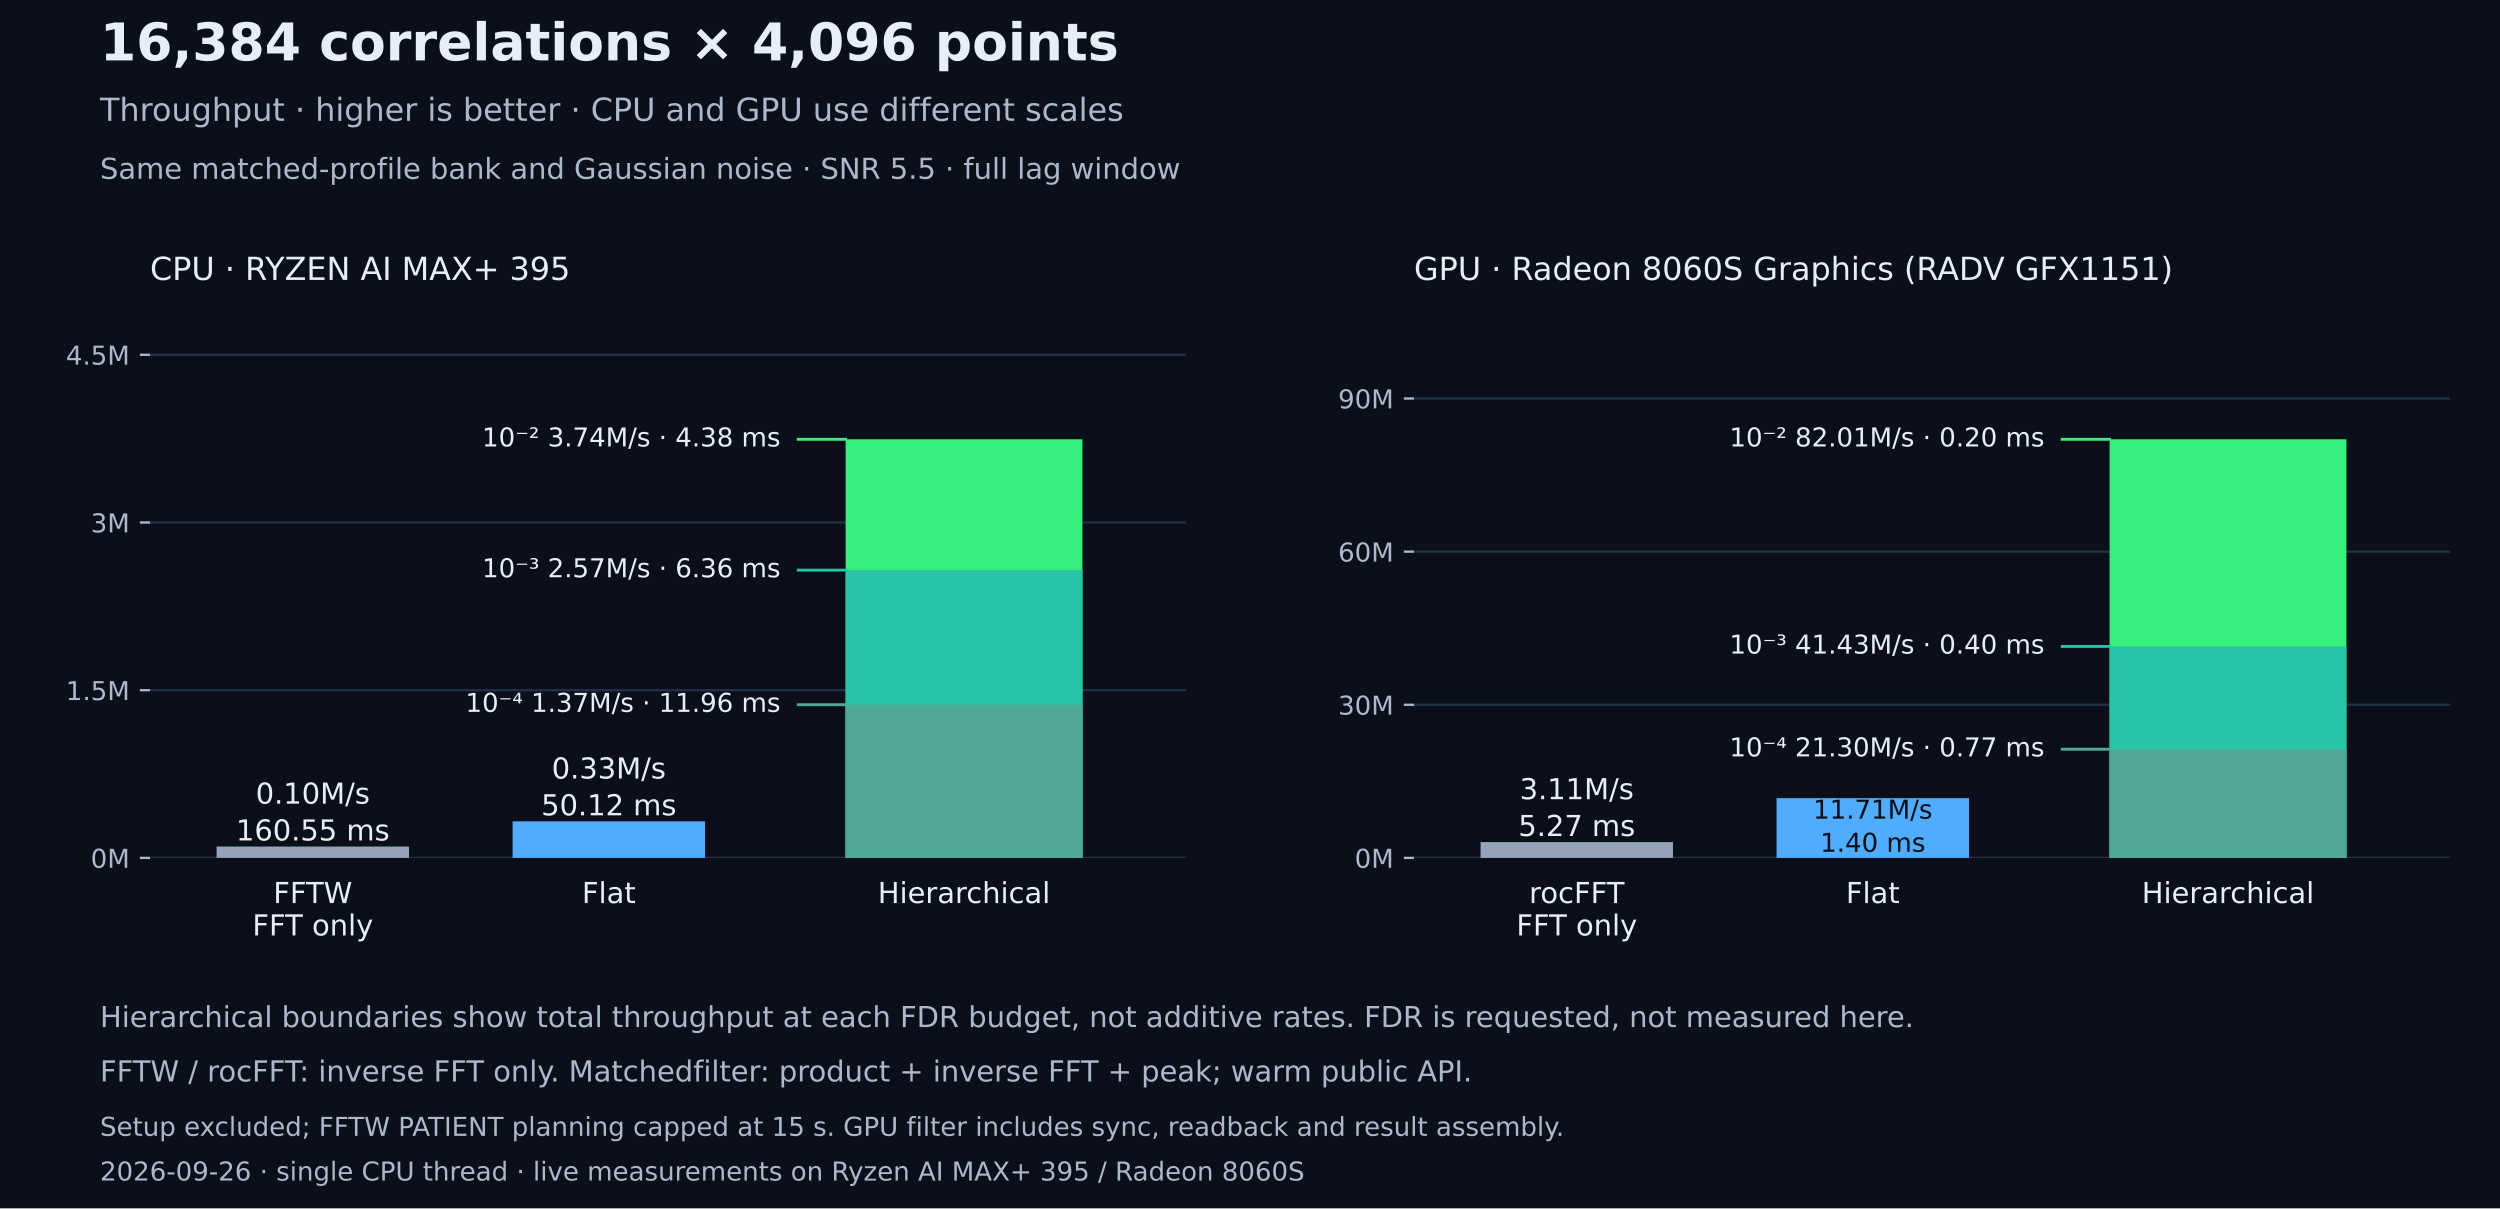
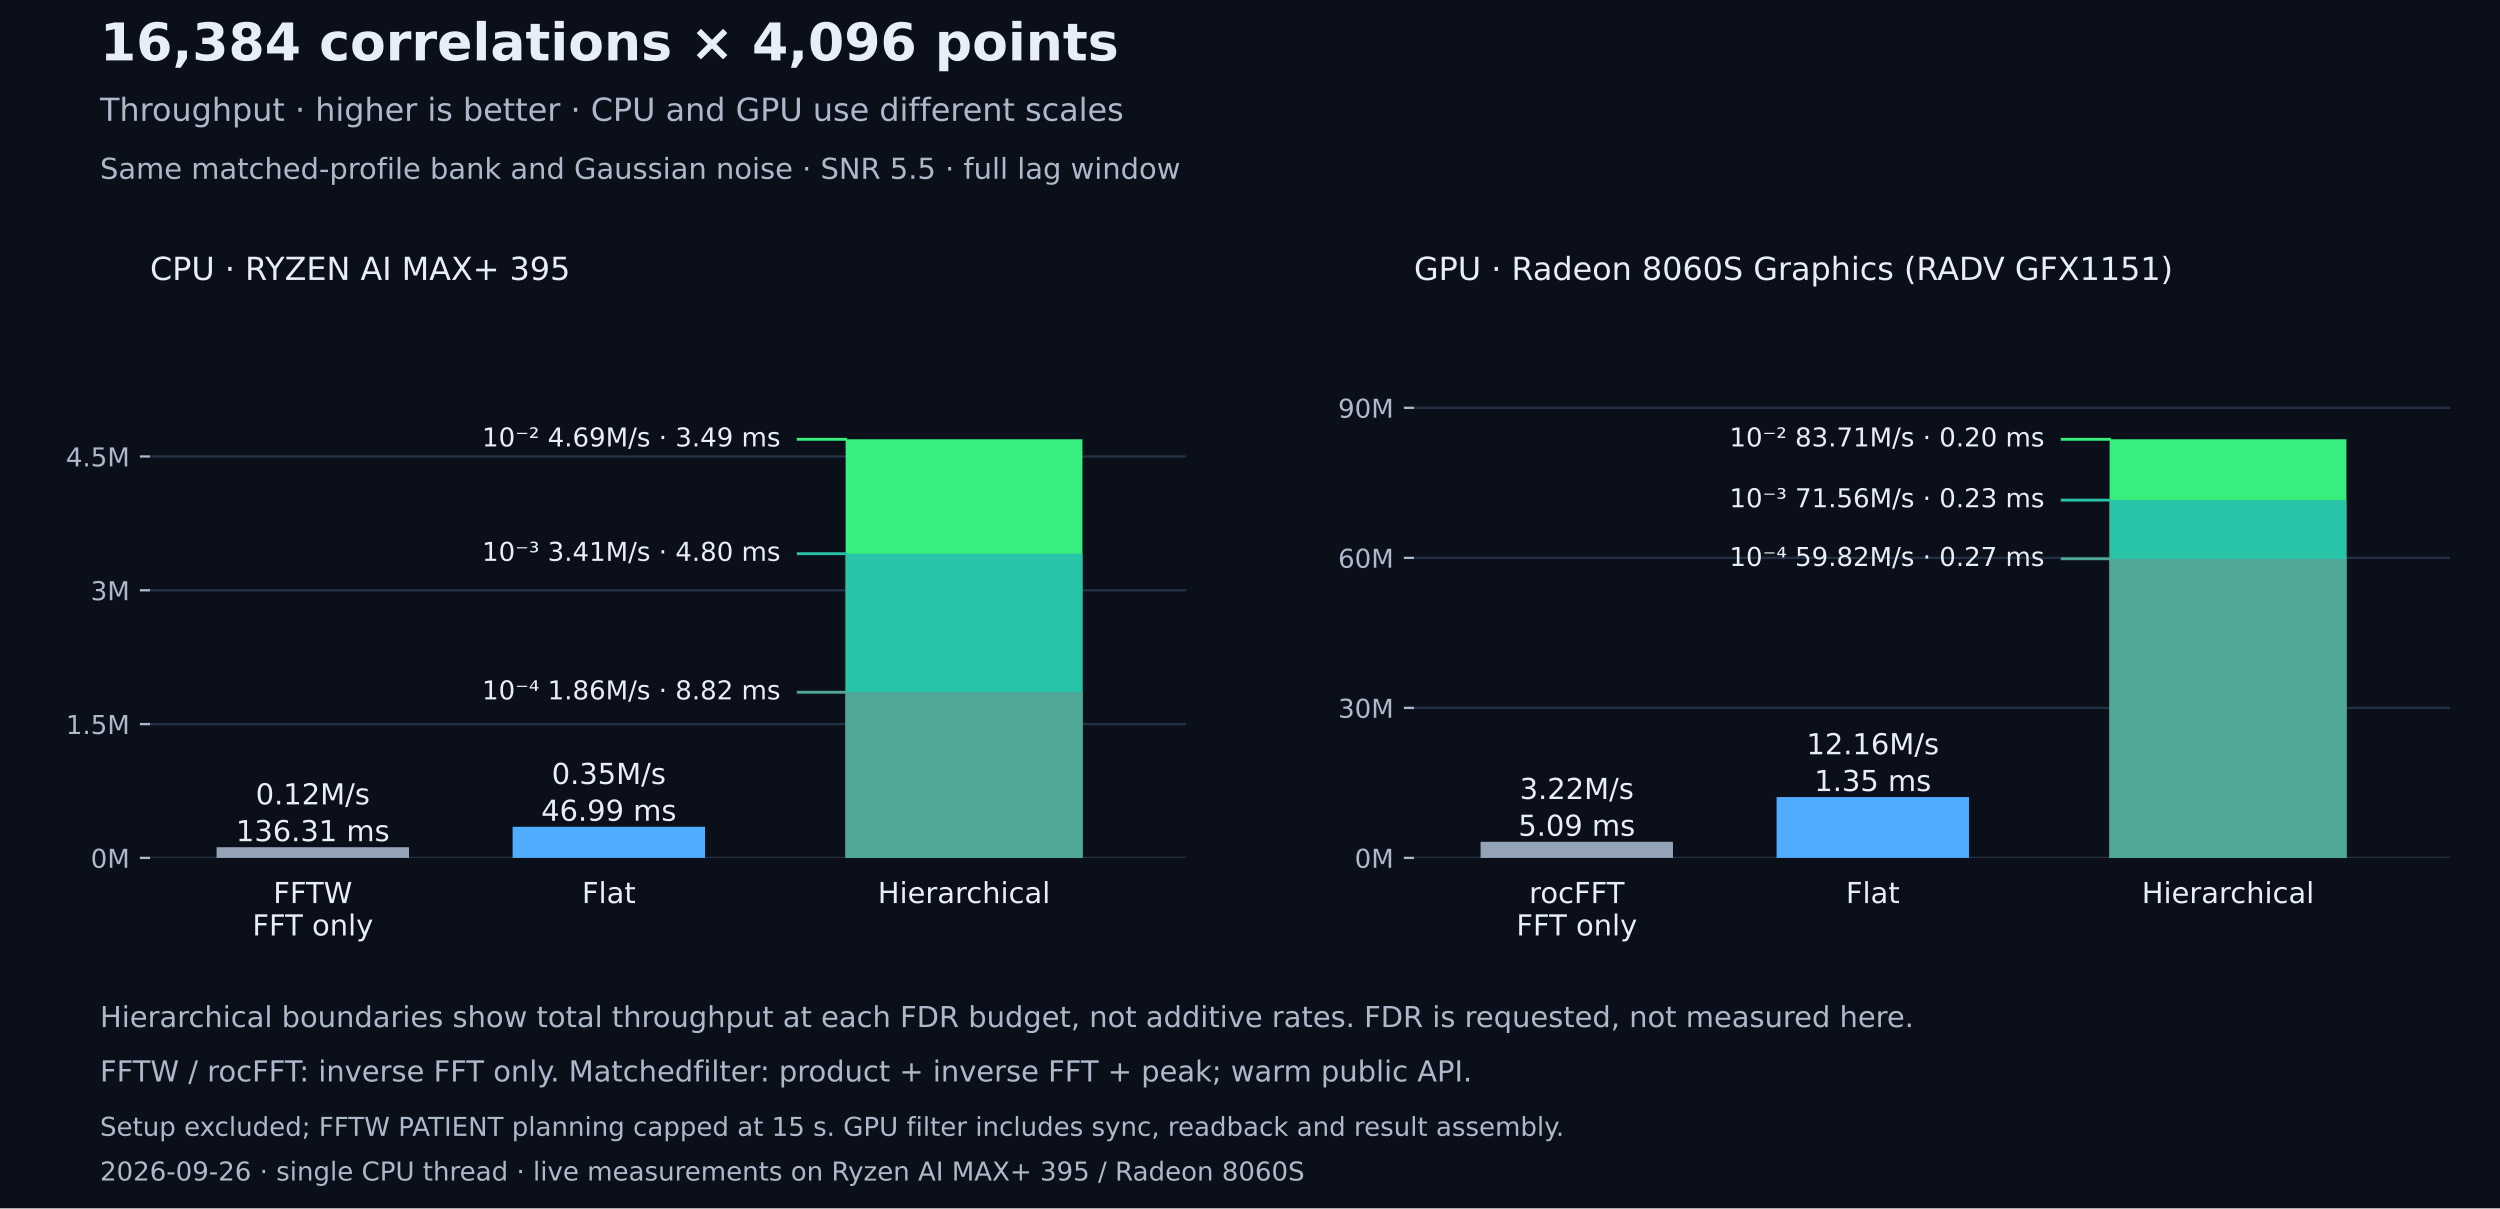
<svg xmlns="http://www.w3.org/2000/svg" xmlns:xlink="http://www.w3.org/1999/xlink" width="864pt" height="417.6pt" viewBox="0 0 864 417.6" version="1.1">
  <defs>
    <style type="text/css">*{stroke-linejoin: round; stroke-linecap: butt}</style>
  </defs>
  <g id="figure_1">
    <g id="patch_1">
      <path d="M 0 417.6 L 864 417.6 L 864 0 L 0 0 z " style="fill: #0b0f19" />
    </g>
    <g id="axes_1">
      <g id="patch_2">
        <path d="M 51.84 296.496 L 409.894 296.496 L 409.894 112.752 L 51.84 112.752 z " style="fill: #0b0f19" />
      </g>
      <g id="matplotlib.axis_1">
        <g id="xtick_1">
          <g id="line2d_1" />
          <g id="text_1">
            <text style="font-size: 10px; font-family: 'DejaVu Sans'; fill: #e8eef7" transform="translate(94.44392 312.0944)">FFTW</text>
            <text style="font-size: 10px; font-family: 'DejaVu Sans'; fill: #e8eef7" transform="translate(87.22204 323.2923)">FFT only</text>
          </g>
        </g>
        <g id="xtick_2">
          <g id="line2d_2" />
          <g id="text_2">
            <text style="font-size: 10px; font-family: 'DejaVu Sans'; text-anchor: middle; fill: #e8eef7" x="210.407" y="312.094" transform="rotate(-0 210.4068 312.0944)">Flat</text>
          </g>
        </g>
        <g id="xtick_3">
          <g id="line2d_3" />
          <g id="text_3">
            <text style="font-size: 10px; font-family: 'DejaVu Sans'; text-anchor: middle; fill: #e8eef7" x="333.168" y="312.094" transform="rotate(-0 333.1682 312.0944)">Hierarchical</text>
          </g>
        </g>
      </g>
      <g id="matplotlib.axis_2">
        <g id="ytick_1">
          <g id="line2d_4">
-             <path d="M 51.84 296.496 L 409.894 296.496 " clip-path="url(#pa058b58050)" style="fill: none; stroke: #243044; stroke-width: 0.8; stroke-linecap: square" />
+             <path d="M 51.84 296.496 L 409.894 296.496 " clip-path="url(#pbbb9acdd69)" style="fill: none; stroke: #243044; stroke-width: 0.8; stroke-linecap: square" />
          </g>
          <g id="line2d_5">
            <defs>
-               <path id="mab8da0ca8c" d="M 0 0 L -3.5 0 " style="stroke: #adb9ca; stroke-width: 0.8" />
+               <path id="m4837ed8283" d="M 0 0 L -3.5 0 " style="stroke: #adb9ca; stroke-width: 0.8" />
            </defs>
            <g>
-               <use xlink:href="#mab8da0ca8c" x="51.84" y="296.496" style="fill: #adb9ca; stroke: #adb9ca; stroke-width: 0.8" />
+               <use xlink:href="#m4837ed8283" x="51.84" y="296.496" style="fill: #adb9ca; stroke: #adb9ca; stroke-width: 0.8" />
            </g>
          </g>
          <g id="text_4">
            <text style="font-size: 9px; font-family: 'DejaVu Sans'; text-anchor: end; fill: #adb9ca" x="44.84" y="299.915" transform="rotate(-0 44.84 299.9153)">0M</text>
          </g>
        </g>
        <g id="ytick_2">
          <g id="line2d_6">
-             <path d="M 51.84 238.532 L 409.894 238.532 " clip-path="url(#pa058b58050)" style="fill: none; stroke: #243044; stroke-width: 0.8; stroke-linecap: square" />
+             <path d="M 51.84 250.25 L 409.894 250.25 " clip-path="url(#pbbb9acdd69)" style="fill: none; stroke: #243044; stroke-width: 0.8; stroke-linecap: square" />
          </g>
          <g id="line2d_7">
            <g>
-               <use xlink:href="#mab8da0ca8c" x="51.84" y="238.532" style="fill: #adb9ca; stroke: #adb9ca; stroke-width: 0.8" />
+               <use xlink:href="#m4837ed8283" x="51.84" y="250.25" style="fill: #adb9ca; stroke: #adb9ca; stroke-width: 0.8" />
            </g>
          </g>
          <g id="text_5">
-             <text style="font-size: 9px; font-family: 'DejaVu Sans'; text-anchor: end; fill: #adb9ca" x="44.84" y="241.952" transform="rotate(-0 44.84 241.9516)">1.5M</text>
+             <text style="font-size: 9px; font-family: 'DejaVu Sans'; text-anchor: end; fill: #adb9ca" x="44.84" y="253.669" transform="rotate(-0 44.84 253.6691)">1.5M</text>
          </g>
        </g>
        <g id="ytick_3">
          <g id="line2d_8">
-             <path d="M 51.84 180.569 L 409.894 180.569 " clip-path="url(#pa058b58050)" style="fill: none; stroke: #243044; stroke-width: 0.8; stroke-linecap: square" />
+             <path d="M 51.84 204.004 L 409.894 204.004 " clip-path="url(#pbbb9acdd69)" style="fill: none; stroke: #243044; stroke-width: 0.8; stroke-linecap: square" />
          </g>
          <g id="line2d_9">
            <g>
-               <use xlink:href="#mab8da0ca8c" x="51.84" y="180.569" style="fill: #adb9ca; stroke: #adb9ca; stroke-width: 0.8" />
+               <use xlink:href="#m4837ed8283" x="51.84" y="204.004" style="fill: #adb9ca; stroke: #adb9ca; stroke-width: 0.8" />
            </g>
          </g>
          <g id="text_6">
-             <text style="font-size: 9px; font-family: 'DejaVu Sans'; text-anchor: end; fill: #adb9ca" x="44.84" y="183.988" transform="rotate(-0 44.84 183.9879)">3M</text>
+             <text style="font-size: 9px; font-family: 'DejaVu Sans'; text-anchor: end; fill: #adb9ca" x="44.84" y="207.423" transform="rotate(-0 44.84 207.4229)">3M</text>
          </g>
        </g>
        <g id="ytick_4">
          <g id="line2d_10">
-             <path d="M 51.84 122.605 L 409.894 122.605 " clip-path="url(#pa058b58050)" style="fill: none; stroke: #243044; stroke-width: 0.8; stroke-linecap: square" />
+             <path d="M 51.84 157.757 L 409.894 157.757 " clip-path="url(#pbbb9acdd69)" style="fill: none; stroke: #243044; stroke-width: 0.8; stroke-linecap: square" />
          </g>
          <g id="line2d_11">
            <g>
-               <use xlink:href="#mab8da0ca8c" x="51.84" y="122.605" style="fill: #adb9ca; stroke: #adb9ca; stroke-width: 0.8" />
+               <use xlink:href="#m4837ed8283" x="51.84" y="157.757" style="fill: #adb9ca; stroke: #adb9ca; stroke-width: 0.8" />
            </g>
          </g>
          <g id="text_7">
-             <text style="font-size: 9px; font-family: 'DejaVu Sans'; text-anchor: end; fill: #adb9ca" x="44.84" y="126.024" transform="rotate(-0 44.84 126.0243)">4.5M</text>
+             <text style="font-size: 9px; font-family: 'DejaVu Sans'; text-anchor: end; fill: #adb9ca" x="44.84" y="161.177" transform="rotate(-0 44.84 161.1767)">4.5M</text>
          </g>
        </g>
      </g>
      <g id="patch_3">
-         <path d="M 74.858 296.496 L 141.354 296.496 L 141.354 292.553 L 74.858 292.553 z " clip-path="url(#pa058b58050)" style="fill: #94a3b8" />
+         <path d="M 74.858 296.496 L 141.354 296.496 L 141.354 292.79 L 74.858 292.79 z " clip-path="url(#pbbb9acdd69)" style="fill: #94a3b8" />
      </g>
      <g id="text_8">
-         <text style="font-size: 10px; font-family: 'DejaVu Sans'; fill: #e8eef7" transform="translate(88.3697 277.7554)">0.10M/s</text>
-         <text style="font-size: 10px; font-family: 'DejaVu Sans'; fill: #e8eef7" transform="translate(81.54626 290.4729)">160.55 ms</text>
+         <text style="font-size: 10px; font-family: 'DejaVu Sans'; fill: #e8eef7" transform="translate(88.3697 277.9932)">0.12M/s</text>
+         <text style="font-size: 10px; font-family: 'DejaVu Sans'; fill: #e8eef7" transform="translate(81.54626 290.7107)">136.31 ms</text>
      </g>
      <g id="patch_4">
-         <path d="M 177.159 296.496 L 243.655 296.496 L 243.655 283.863 L 177.159 283.863 z " clip-path="url(#pa058b58050)" style="fill: #4facfe" />
+         <path d="M 177.159 296.496 L 243.655 296.496 L 243.655 285.745 L 177.159 285.745 z " clip-path="url(#pbbb9acdd69)" style="fill: #4facfe" />
      </g>
      <g id="text_9">
-         <text style="font-size: 10px; font-family: 'DejaVu Sans'; fill: #e8eef7" transform="translate(190.6709 269.0656)">0.33M/s</text>
-         <text style="font-size: 10px; font-family: 'DejaVu Sans'; fill: #e8eef7" transform="translate(187.0287 281.7831)">50.12 ms</text>
+         <text style="font-size: 10px; font-family: 'DejaVu Sans'; fill: #e8eef7" transform="translate(190.6709 270.9481)">0.35M/s</text>
+         <text style="font-size: 10px; font-family: 'DejaVu Sans'; fill: #e8eef7" transform="translate(187.0287 283.6656)">46.99 ms</text>
      </g>
      <g id="patch_5">
-         <path d="M 292.248 296.496 L 374.089 296.496 L 374.089 151.816 L 292.248 151.816 z " clip-path="url(#pa058b58050)" style="fill: #38ef7d" />
+         <path d="M 292.248 296.496 L 374.089 296.496 L 374.089 151.816 L 292.248 151.816 z " clip-path="url(#pbbb9acdd69)" style="fill: #38ef7d" />
      </g>
      <g id="text_10">
-         <text style="font-size: 9px; font-family: 'DejaVu Sans'; text-anchor: end; fill: #e8eef7" x="269.741" y="154.299" transform="rotate(-0 269.7415 154.2991)">10⁻²  3.74M/s · 4.38 ms</text>
+         <text style="font-size: 9px; font-family: 'DejaVu Sans'; text-anchor: end; fill: #e8eef7" x="269.741" y="154.299" transform="rotate(-0 269.7415 154.2991)">10⁻²  4.69M/s · 3.49 ms</text>
      </g>
      <g id="patch_6">
-         <path d="M 292.248 296.496 L 374.089 296.496 L 374.089 197.021 L 292.248 197.021 z " clip-path="url(#pa058b58050)" style="fill: #28c4a7" />
+         <path d="M 292.248 296.496 L 374.089 296.496 L 374.089 191.354 L 292.248 191.354 z " clip-path="url(#pbbb9acdd69)" style="fill: #28c4a7" />
      </g>
      <g id="text_11">
-         <text style="font-size: 9px; font-family: 'DejaVu Sans'; text-anchor: end; fill: #e8eef7" x="269.741" y="199.505" transform="rotate(-0 269.7415 199.5045)">10⁻³  2.57M/s · 6.36 ms</text>
+         <text style="font-size: 9px; font-family: 'DejaVu Sans'; text-anchor: end; fill: #e8eef7" x="269.741" y="193.837" transform="rotate(-0 269.7415 193.837)">10⁻³  3.41M/s · 4.80 ms</text>
      </g>
      <g id="patch_7">
-         <path d="M 292.248 296.496 L 374.089 296.496 L 374.089 243.543 L 292.248 243.543 z " clip-path="url(#pa058b58050)" style="fill: #50a798" />
+         <path d="M 292.248 296.496 L 374.089 296.496 L 374.089 239.233 L 292.248 239.233 z " clip-path="url(#pbbb9acdd69)" style="fill: #50a798" />
      </g>
      <g id="text_12">
-         <text style="font-size: 9px; font-family: 'DejaVu Sans'; text-anchor: end; fill: #e8eef7" x="269.741" y="246.026" transform="rotate(-0 269.7415 246.0263)">10⁻⁴  1.37M/s · 11.96 ms</text>
+         <text style="font-size: 9px; font-family: 'DejaVu Sans'; text-anchor: end; fill: #e8eef7" x="269.741" y="241.717" transform="rotate(-0 269.7415 241.7169)">10⁻⁴  1.86M/s · 8.82 ms</text>
      </g>
      <g id="text_13">
        <text style="font-size: 11px; font-family: 'DejaVu Sans'; text-anchor: start; fill: #e8eef7" x="51.84" y="96.752" transform="rotate(-0 51.84 96.752)">CPU  ·  RYZEN AI MAX+ 395</text>
      </g>
      <g id="line2d_12">
-         <path d="M 275.88 151.816 L 292.248 151.816 " clip-path="url(#pa058b58050)" style="fill: none; stroke: #38ef7d; stroke-linecap: square" />
+         <path d="M 275.88 151.816 L 292.248 151.816 " clip-path="url(#pbbb9acdd69)" style="fill: none; stroke: #38ef7d; stroke-linecap: square" />
      </g>
      <g id="line2d_13">
-         <path d="M 275.88 197.021 L 292.248 197.021 " clip-path="url(#pa058b58050)" style="fill: none; stroke: #28c4a7; stroke-linecap: square" />
+         <path d="M 275.88 191.354 L 292.248 191.354 " clip-path="url(#pbbb9acdd69)" style="fill: none; stroke: #28c4a7; stroke-linecap: square" />
      </g>
      <g id="line2d_14">
-         <path d="M 275.88 243.543 L 292.248 243.543 " clip-path="url(#pa058b58050)" style="fill: none; stroke: #50a798; stroke-linecap: square" />
+         <path d="M 275.88 239.233 L 292.248 239.233 " clip-path="url(#pbbb9acdd69)" style="fill: none; stroke: #50a798; stroke-linecap: square" />
      </g>
    </g>
    <g id="axes_2">
      <g id="patch_8">
        <path d="M 488.666 296.496 L 846.72 296.496 L 846.72 112.752 L 488.666 112.752 z " style="fill: #0b0f19" />
      </g>
      <g id="matplotlib.axis_3">
        <g id="xtick_4">
          <g id="line2d_15" />
          <g id="text_14">
            <text style="font-size: 10px; font-family: 'DejaVu Sans'; fill: #e8eef7" transform="translate(528.4621 312.0944)">rocFFT</text>
            <text style="font-size: 10px; font-family: 'DejaVu Sans'; fill: #e8eef7" transform="translate(524.048 323.2923)">FFT only</text>
          </g>
        </g>
        <g id="xtick_5">
          <g id="line2d_16" />
          <g id="text_15">
            <text style="font-size: 10px; font-family: 'DejaVu Sans'; text-anchor: middle; fill: #e8eef7" x="647.233" y="312.094" transform="rotate(-0 647.2327 312.0944)">Flat</text>
          </g>
        </g>
        <g id="xtick_6">
          <g id="line2d_17" />
          <g id="text_16">
            <text style="font-size: 10px; font-family: 'DejaVu Sans'; text-anchor: middle; fill: #e8eef7" x="769.994" y="312.094" transform="rotate(-0 769.9941 312.0944)">Hierarchical</text>
          </g>
        </g>
      </g>
      <g id="matplotlib.axis_4">
        <g id="ytick_5">
          <g id="line2d_18">
-             <path d="M 488.666 296.496 L 846.72 296.496 " clip-path="url(#p433b456ea2)" style="fill: none; stroke: #243044; stroke-width: 0.8; stroke-linecap: square" />
+             <path d="M 488.666 296.496 L 846.72 296.496 " clip-path="url(#p12590c8118)" style="fill: none; stroke: #243044; stroke-width: 0.8; stroke-linecap: square" />
          </g>
          <g id="line2d_19">
            <g>
-               <use xlink:href="#mab8da0ca8c" x="488.666" y="296.496" style="fill: #adb9ca; stroke: #adb9ca; stroke-width: 0.8" />
+               <use xlink:href="#m4837ed8283" x="488.666" y="296.496" style="fill: #adb9ca; stroke: #adb9ca; stroke-width: 0.8" />
            </g>
          </g>
          <g id="text_17">
            <text style="font-size: 9px; font-family: 'DejaVu Sans'; text-anchor: end; fill: #adb9ca" x="481.666" y="299.915" transform="rotate(-0 481.6659 299.9153)">0M</text>
          </g>
        </g>
        <g id="ytick_6">
          <g id="line2d_20">
-             <path d="M 488.666 243.573 L 846.72 243.573 " clip-path="url(#p433b456ea2)" style="fill: none; stroke: #243044; stroke-width: 0.8; stroke-linecap: square" />
+             <path d="M 488.666 244.648 L 846.72 244.648 " clip-path="url(#p12590c8118)" style="fill: none; stroke: #243044; stroke-width: 0.8; stroke-linecap: square" />
          </g>
          <g id="line2d_21">
            <g>
-               <use xlink:href="#mab8da0ca8c" x="488.666" y="243.573" style="fill: #adb9ca; stroke: #adb9ca; stroke-width: 0.8" />
+               <use xlink:href="#m4837ed8283" x="488.666" y="244.648" style="fill: #adb9ca; stroke: #adb9ca; stroke-width: 0.8" />
            </g>
          </g>
          <g id="text_18">
-             <text style="font-size: 9px; font-family: 'DejaVu Sans'; text-anchor: end; fill: #adb9ca" x="481.666" y="246.992" transform="rotate(-0 481.6659 246.9918)">30M</text>
+             <text style="font-size: 9px; font-family: 'DejaVu Sans'; text-anchor: end; fill: #adb9ca" x="481.666" y="248.067" transform="rotate(-0 481.6659 248.0669)">30M</text>
          </g>
        </g>
        <g id="ytick_7">
          <g id="line2d_22">
-             <path d="M 488.666 190.649 L 846.72 190.649 " clip-path="url(#p433b456ea2)" style="fill: none; stroke: #243044; stroke-width: 0.8; stroke-linecap: square" />
+             <path d="M 488.666 192.799 L 846.72 192.799 " clip-path="url(#p12590c8118)" style="fill: none; stroke: #243044; stroke-width: 0.8; stroke-linecap: square" />
          </g>
          <g id="line2d_23">
            <g>
-               <use xlink:href="#mab8da0ca8c" x="488.666" y="190.649" style="fill: #adb9ca; stroke: #adb9ca; stroke-width: 0.8" />
+               <use xlink:href="#m4837ed8283" x="488.666" y="192.799" style="fill: #adb9ca; stroke: #adb9ca; stroke-width: 0.8" />
            </g>
          </g>
          <g id="text_19">
-             <text style="font-size: 9px; font-family: 'DejaVu Sans'; text-anchor: end; fill: #adb9ca" x="481.666" y="194.068" transform="rotate(-0 481.6659 194.0683)">60M</text>
+             <text style="font-size: 9px; font-family: 'DejaVu Sans'; text-anchor: end; fill: #adb9ca" x="481.666" y="196.219" transform="rotate(-0 481.6659 196.2185)">60M</text>
          </g>
        </g>
        <g id="ytick_8">
          <g id="line2d_24">
-             <path d="M 488.666 137.726 L 846.72 137.726 " clip-path="url(#p433b456ea2)" style="fill: none; stroke: #243044; stroke-width: 0.8; stroke-linecap: square" />
+             <path d="M 488.666 140.951 L 846.72 140.951 " clip-path="url(#p12590c8118)" style="fill: none; stroke: #243044; stroke-width: 0.8; stroke-linecap: square" />
          </g>
          <g id="line2d_25">
            <g>
-               <use xlink:href="#mab8da0ca8c" x="488.666" y="137.726" style="fill: #adb9ca; stroke: #adb9ca; stroke-width: 0.8" />
+               <use xlink:href="#m4837ed8283" x="488.666" y="140.951" style="fill: #adb9ca; stroke: #adb9ca; stroke-width: 0.8" />
            </g>
          </g>
          <g id="text_20">
-             <text style="font-size: 9px; font-family: 'DejaVu Sans'; text-anchor: end; fill: #adb9ca" x="481.666" y="141.145" transform="rotate(-0 481.6659 141.1449)">90M</text>
+             <text style="font-size: 9px; font-family: 'DejaVu Sans'; text-anchor: end; fill: #adb9ca" x="481.666" y="144.37" transform="rotate(-0 481.6659 144.3702)">90M</text>
          </g>
        </g>
      </g>
      <g id="patch_9">
-         <path d="M 511.684 296.496 L 578.179 296.496 L 578.179 291.008 L 511.684 291.008 z " clip-path="url(#p433b456ea2)" style="fill: #94a3b8" />
+         <path d="M 511.684 296.496 L 578.179 296.496 L 578.179 290.934 L 511.684 290.934 z " clip-path="url(#p12590c8118)" style="fill: #94a3b8" />
      </g>
      <g id="text_21">
-         <text style="font-size: 10px; font-family: 'DejaVu Sans'; fill: #e8eef7" transform="translate(525.1956 276.2113)">3.11M/s</text>
-         <text style="font-size: 10px; font-family: 'DejaVu Sans'; fill: #e8eef7" transform="translate(524.7347 288.9288)">5.27 ms</text>
+         <text style="font-size: 10px; font-family: 'DejaVu Sans'; fill: #e8eef7" transform="translate(525.1956 276.1364)">3.22M/s</text>
+         <text style="font-size: 10px; font-family: 'DejaVu Sans'; fill: #e8eef7" transform="translate(524.7347 288.8539)">5.09 ms</text>
      </g>
      <g id="patch_10">
-         <path d="M 613.985 296.496 L 680.481 296.496 L 680.481 275.844 L 613.985 275.844 z " clip-path="url(#p433b456ea2)" style="fill: #4facfe" />
+         <path d="M 613.985 296.496 L 680.481 296.496 L 680.481 275.474 L 613.985 275.474 z " clip-path="url(#p12590c8118)" style="fill: #4facfe" />
      </g>
      <g id="text_22">
-         <text style="font-size: 9px; font-family: 'DejaVu Sans'; fill: #0b0f19" transform="translate(626.6073 282.9305)">11.71M/s</text>
-         <text style="font-size: 9px; font-family: 'DejaVu Sans'; fill: #0b0f19" transform="translate(629.0556 294.3763)">1.40 ms</text>
+         <text style="font-size: 10px; font-family: 'DejaVu Sans'; fill: #e8eef7" transform="translate(624.3156 260.6763)">12.16M/s</text>
+         <text style="font-size: 10px; font-family: 'DejaVu Sans'; fill: #e8eef7" transform="translate(627.0359 273.3938)">1.35 ms</text>
      </g>
      <g id="patch_11">
-         <path d="M 729.074 296.496 L 810.915 296.496 L 810.915 151.816 L 729.074 151.816 z " clip-path="url(#p433b456ea2)" style="fill: #38ef7d" />
+         <path d="M 729.074 296.496 L 810.915 296.496 L 810.915 151.816 L 729.074 151.816 z " clip-path="url(#p12590c8118)" style="fill: #38ef7d" />
      </g>
      <g id="text_23">
-         <text style="font-size: 9px; font-family: 'DejaVu Sans'; text-anchor: end; fill: #e8eef7" x="706.567" y="154.299" transform="rotate(-0 706.5674 154.2991)">10⁻²  82.01M/s · 0.20 ms</text>
+         <text style="font-size: 9px; font-family: 'DejaVu Sans'; text-anchor: end; fill: #e8eef7" x="706.567" y="154.299" transform="rotate(-0 706.5674 154.2991)">10⁻²  83.71M/s · 0.20 ms</text>
      </g>
      <g id="patch_12">
-         <path d="M 729.074 296.496 L 810.915 296.496 L 810.915 223.407 L 729.074 223.407 z " clip-path="url(#p433b456ea2)" style="fill: #28c4a7" />
+         <path d="M 729.074 296.496 L 810.915 296.496 L 810.915 172.828 L 729.074 172.828 z " clip-path="url(#p12590c8118)" style="fill: #28c4a7" />
      </g>
      <g id="text_24">
-         <text style="font-size: 9px; font-family: 'DejaVu Sans'; text-anchor: end; fill: #e8eef7" x="706.567" y="225.891" transform="rotate(-0 706.5674 225.8907)">10⁻³  41.43M/s · 0.40 ms</text>
+         <text style="font-size: 9px; font-family: 'DejaVu Sans'; text-anchor: end; fill: #e8eef7" x="706.567" y="175.312" transform="rotate(-0 706.5674 175.3117)">10⁻³  71.56M/s · 0.23 ms</text>
      </g>
      <g id="patch_13">
-         <path d="M 729.074 296.496 L 810.915 296.496 L 810.915 258.928 L 729.074 258.928 z " clip-path="url(#p433b456ea2)" style="fill: #50a798" />
+         <path d="M 729.074 296.496 L 810.915 296.496 L 810.915 193.116 L 729.074 193.116 z " clip-path="url(#p12590c8118)" style="fill: #50a798" />
      </g>
      <g id="text_25">
-         <text style="font-size: 9px; font-family: 'DejaVu Sans'; text-anchor: end; fill: #e8eef7" x="706.567" y="261.412" transform="rotate(-0 706.5674 261.4119)">10⁻⁴  21.30M/s · 0.77 ms</text>
+         <text style="font-size: 9px; font-family: 'DejaVu Sans'; text-anchor: end; fill: #e8eef7" x="706.567" y="195.6" transform="rotate(-0 706.5674 195.5995)">10⁻⁴  59.82M/s · 0.27 ms</text>
      </g>
      <g id="text_26">
        <text style="font-size: 11px; font-family: 'DejaVu Sans'; text-anchor: start; fill: #e8eef7" x="488.666" y="96.752" transform="rotate(-0 488.6659 96.752)">GPU  ·  Radeon 8060S Graphics (RADV GFX1151)</text>
      </g>
      <g id="line2d_26">
-         <path d="M 712.705 151.816 L 729.074 151.816 " clip-path="url(#p433b456ea2)" style="fill: none; stroke: #38ef7d; stroke-linecap: square" />
+         <path d="M 712.705 151.816 L 729.074 151.816 " clip-path="url(#p12590c8118)" style="fill: none; stroke: #38ef7d; stroke-linecap: square" />
      </g>
      <g id="line2d_27">
-         <path d="M 712.705 223.407 L 729.074 223.407 " clip-path="url(#p433b456ea2)" style="fill: none; stroke: #28c4a7; stroke-linecap: square" />
+         <path d="M 712.705 172.828 L 729.074 172.828 " clip-path="url(#p12590c8118)" style="fill: none; stroke: #28c4a7; stroke-linecap: square" />
      </g>
      <g id="line2d_28">
-         <path d="M 712.705 258.928 L 729.074 258.928 " clip-path="url(#p433b456ea2)" style="fill: none; stroke: #50a798; stroke-linecap: square" />
+         <path d="M 712.705 193.116 L 729.074 193.116 " clip-path="url(#p12590c8118)" style="fill: none; stroke: #50a798; stroke-linecap: square" />
      </g>
    </g>
    <g id="text_27">
      <text style="font-weight: 700; font-size: 18px; font-family: 'DejaVu Sans'; text-anchor: start; fill: #e8eef7" x="34.56" y="20.88" transform="rotate(-0 34.56 20.88)">16,384 correlations × 4,096 points</text>
    </g>
    <g id="text_28">
      <text style="font-size: 11px; font-family: 'DejaVu Sans'; text-anchor: start; fill: #adb9ca" x="34.56" y="41.76" transform="rotate(-0 34.56 41.76)">Throughput · higher is better · CPU and GPU use different scales</text>
    </g>
    <g id="text_29">
      <text style="font-size: 10px; font-family: 'DejaVu Sans'; text-anchor: start; fill: #adb9ca" x="34.56" y="61.805" transform="rotate(-0 34.56 61.8048)">Same matched-profile bank and Gaussian noise · SNR 5.5 · full lag window</text>
    </g>
    <g id="text_30">
      <text style="font-size: 10px; font-family: 'DejaVu Sans'; text-anchor: start; fill: #adb9ca" x="34.56" y="354.96" transform="rotate(-0 34.56 354.96)">Hierarchical boundaries show total throughput at each FDR budget, not additive rates. FDR is requested, not measured here.</text>
    </g>
    <g id="text_31">
      <text style="font-size: 10px; font-family: 'DejaVu Sans'; text-anchor: start; fill: #adb9ca" x="34.56" y="373.752" transform="rotate(-0 34.56 373.752)">FFTW / rocFFT: inverse FFT only. Matchedfilter: product + inverse FFT + peak; warm public API.</text>
    </g>
    <g id="text_32">
      <text style="font-size: 9px; font-family: 'DejaVu Sans'; text-anchor: start; fill: #adb9ca" x="34.56" y="392.544" transform="rotate(-0 34.56 392.544)">Setup excluded; FFTW PATIENT planning capped at 15 s. GPU filter includes sync, readback and result assembly.</text>
    </g>
    <g id="text_33">
      <text style="font-size: 9px; font-family: 'DejaVu Sans'; text-anchor: start; fill: #adb9ca" x="34.56" y="407.995" transform="rotate(-0 34.56 407.9952)">2026-09-26 · single CPU thread · live measurements on Ryzen AI MAX+ 395 / Radeon 8060S</text>
    </g>
  </g>
  <defs>
-     <clipPath id="pa058b58050">
+     <clipPath id="pbbb9acdd69">
      <rect x="51.84" y="112.752" width="358.054" height="183.744" />
    </clipPath>
-     <clipPath id="p433b456ea2">
+     <clipPath id="p12590c8118">
      <rect x="488.666" y="112.752" width="358.054" height="183.744" />
    </clipPath>
  </defs>
</svg>
